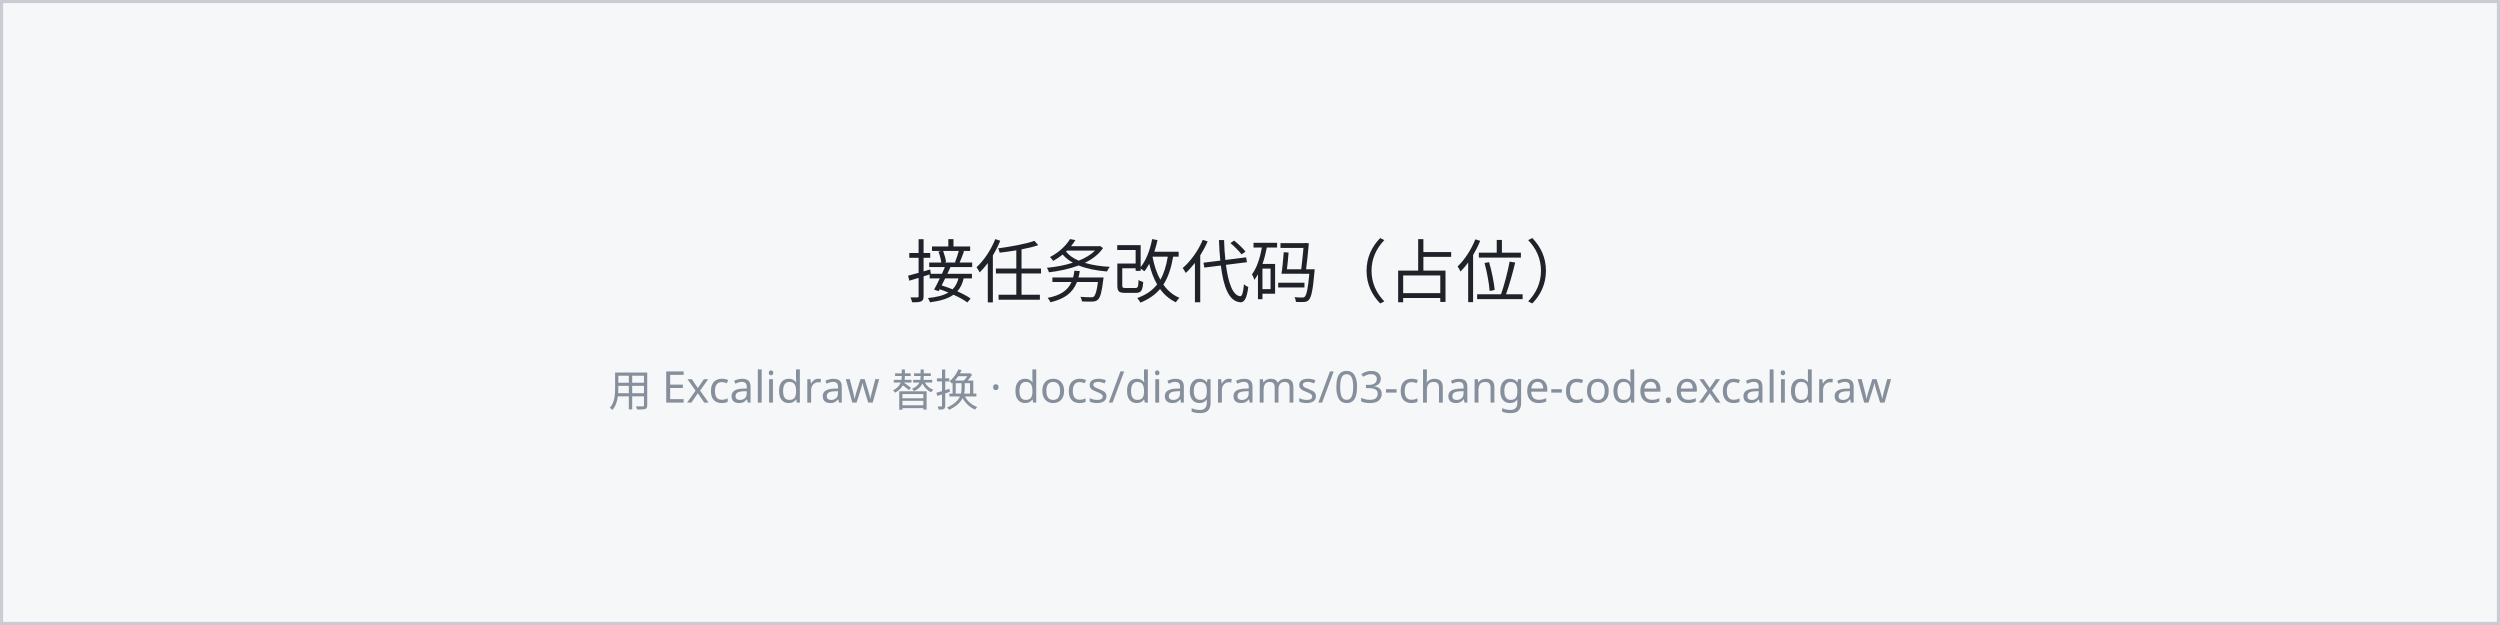
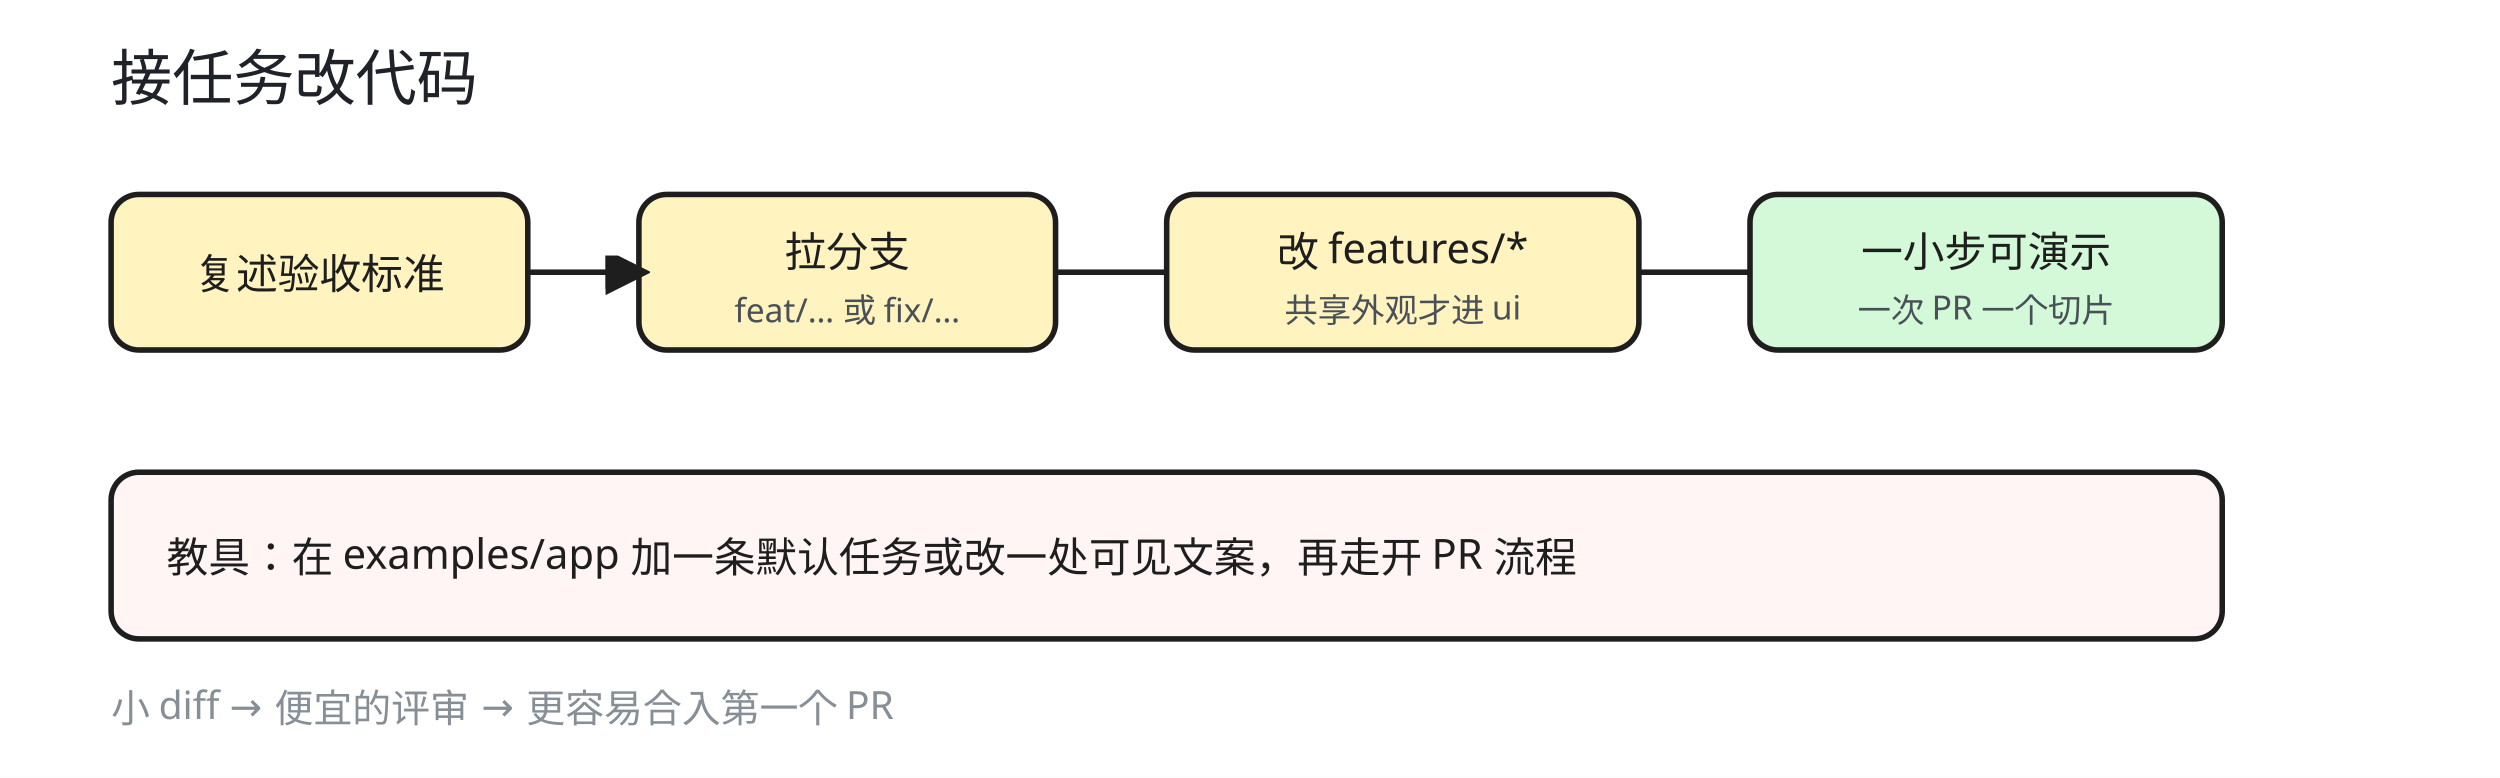
- <svg xmlns="http://www.w3.org/2000/svg" width="800" height="200" viewBox="0 0 800 200" role="img">
-   <rect width="800" height="200" fill="#f6f7f9" stroke="#c9cdd3" stroke-width="2" />
-   <text x="400" y="95" text-anchor="middle" font-family="sans-serif" font-size="22" fill="#1f2329">接任务改代码（占位）</text>
-   <text x="400" y="130" text-anchor="middle" font-family="sans-serif" font-size="14" fill="#86909c">用 Excalidraw 替换 · docs/diagrams/03-change-code.excalidraw</text>
+ <svg xmlns="http://www.w3.org/2000/svg" width="900" height="280" viewBox="0 0 900 280" role="img" aria-labelledby="title desc">
+   <rect width="900" height="280" fill="#ffffff" />
+   <text x="40" y="36" font-family="Segoe UI, PingFang SC, Microsoft YaHei, sans-serif" font-size="22" fill="#1f2329">接任务改代码</text>
+   <g font-family="Segoe UI, PingFang SC, Microsoft YaHei, sans-serif" font-size="15" fill="#1e1e1e">
+     <rect x="40" y="70" width="150" height="56" rx="10" fill="#fff3bf" stroke="#1e1e1e" stroke-width="2" />
+     <text x="115" y="104" text-anchor="middle">复述验收标准</text>
+     <rect x="230" y="70" width="150" height="56" rx="10" fill="#fff3bf" stroke="#1e1e1e" stroke-width="2" />
+     <text x="305" y="96" text-anchor="middle">拉分支</text>
+     <text x="305" y="116" text-anchor="middle" font-size="12" fill="#495057">feat/… 或 fix/…</text>
+     <rect x="420" y="70" width="170" height="56" rx="10" fill="#fff3bf" stroke="#1e1e1e" stroke-width="2" />
+     <text x="505" y="96" text-anchor="middle">改 features/*</text>
+     <text x="505" y="116" text-anchor="middle" font-size="12" fill="#495057">共享外观才进 ui</text>
+     <rect x="630" y="70" width="170" height="56" rx="10" fill="#d3f9d8" stroke="#1e1e1e" stroke-width="2" />
+     <text x="715" y="96" text-anchor="middle">一小步可演示</text>
+     <text x="715" y="116" text-anchor="middle" font-size="12" fill="#495057">一次 PR 一个切片</text>
+   </g>
+   <g fill="none" stroke="#1e1e1e" stroke-width="2" marker-end="url(#a3)">
+     <defs>
+       <marker id="a3" markerWidth="8" markerHeight="8" refX="6" refY="3" orient="auto">
+         <path d="M0,0 L6,3 L0,6 Z" fill="#1e1e1e" />
+       </marker>
+     </defs>
+     <path d="M190 98 H230" />
+     <path d="M380 98 H420" />
+     <path d="M590 98 H630" />
+   </g>
+   <rect x="40" y="170" width="760" height="60" rx="10" fill="#fff5f5" stroke="#1e1e1e" stroke-width="2" />
+   <text x="60" y="206" font-family="Segoe UI, PingFang SC, Microsoft YaHei, sans-serif" font-size="15" fill="#1e1e1e">教具：在 examples/app 加一条默认任务或改一处可见文案，再走开 PR 流程</text>
+   <text x="40" y="260" font-family="Segoe UI, PingFang SC, Microsoft YaHei, sans-serif" font-size="14" fill="#868e96">小 diff → 便宜的评审 → 更容易合入第一个 PR</text>
</svg>
